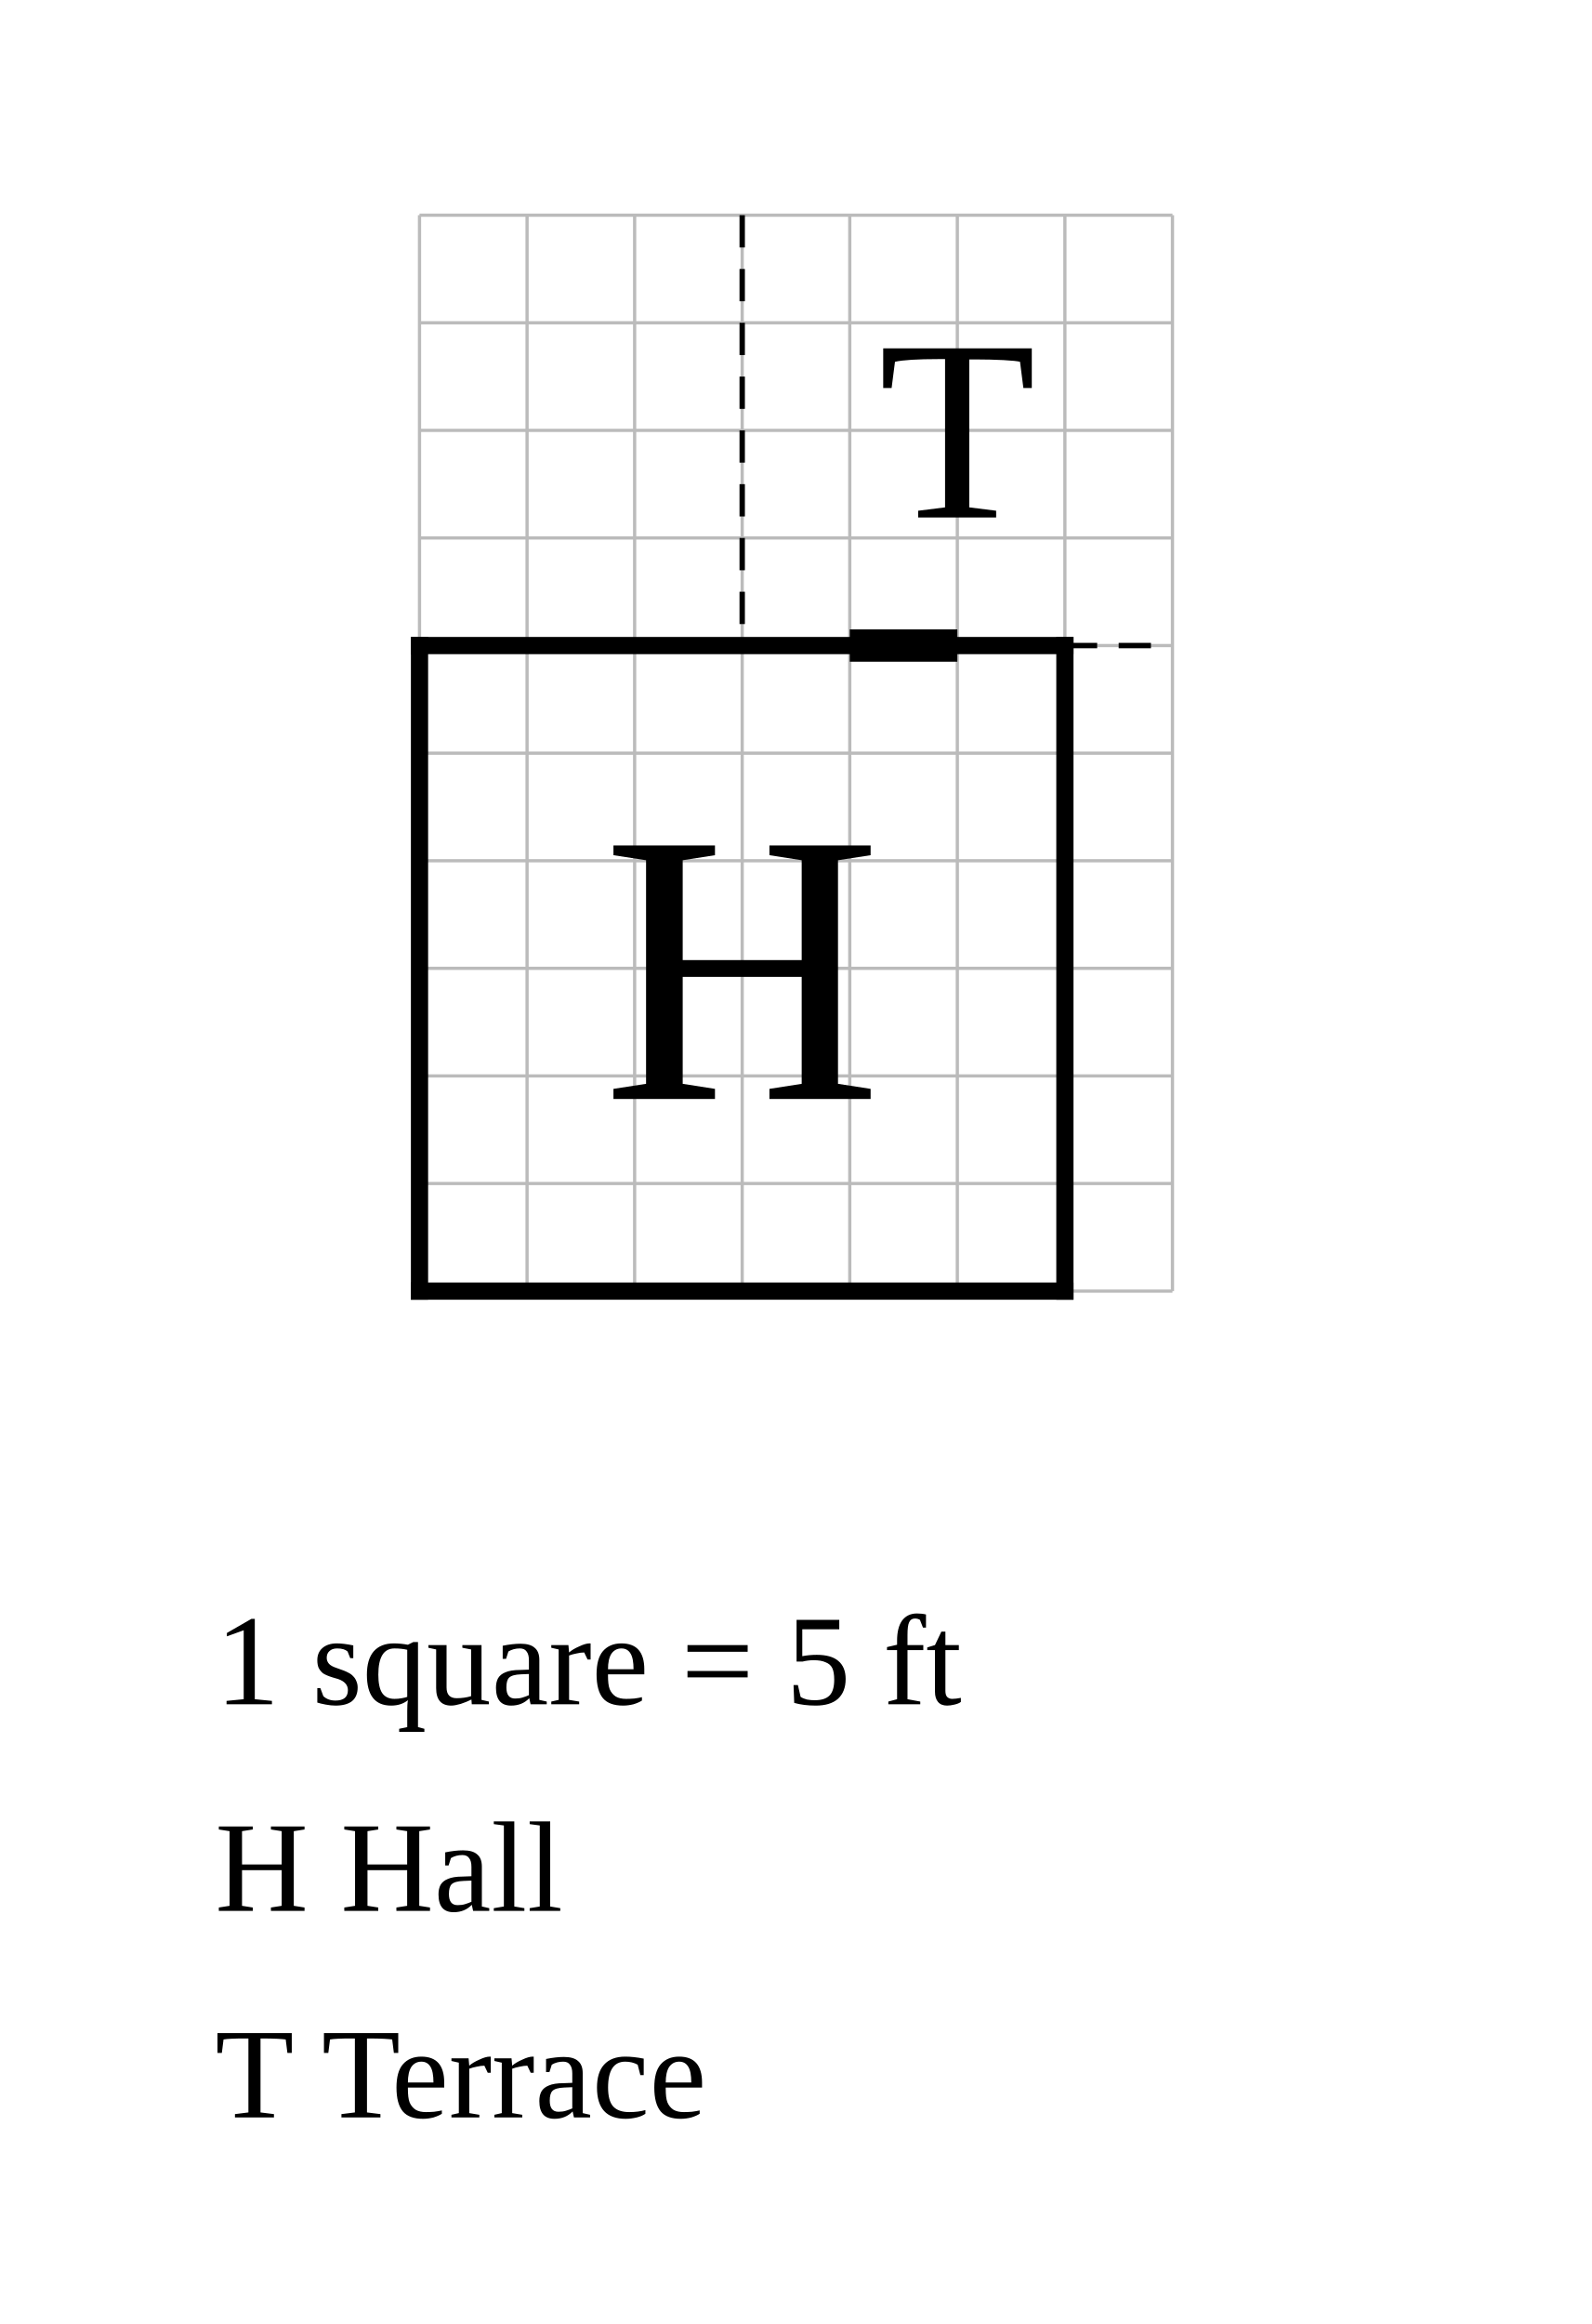
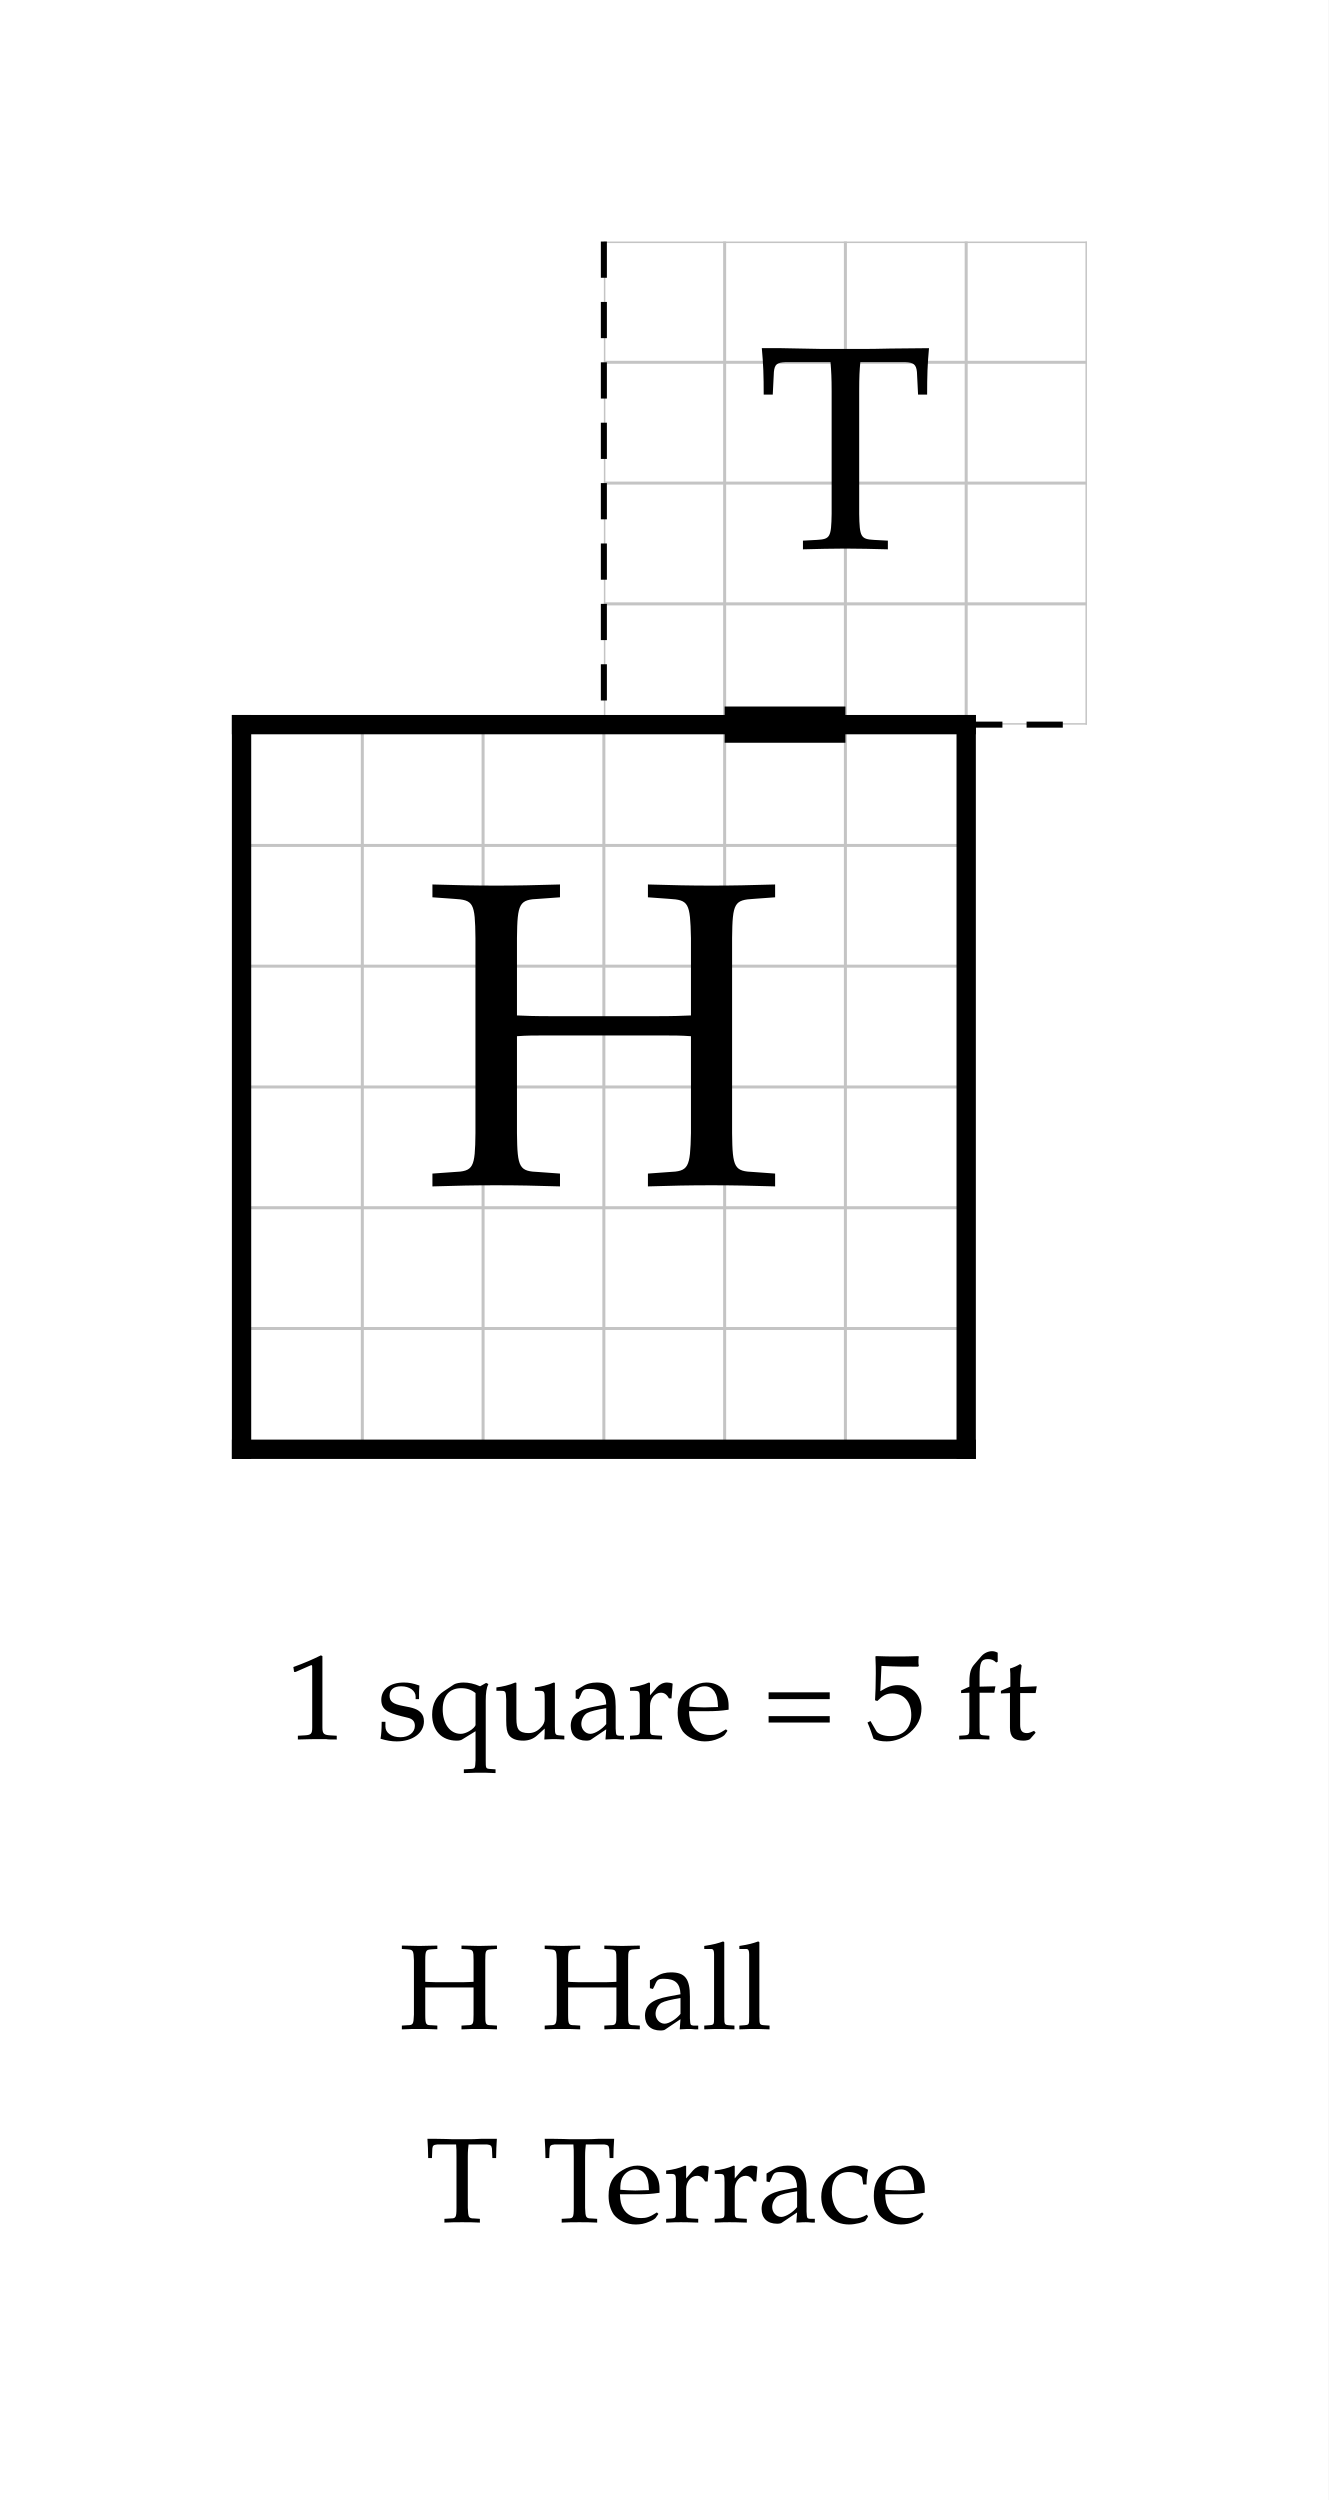
- <svg xmlns="http://www.w3.org/2000/svg" width="740" height="1080" viewBox="-19.5 -30 74 108">
-   <rect x="-19.5" y="-30" width="74" height="108" fill="white" />
-   <g stroke="#bbb" stroke-width="0.15">
+ <svg xmlns="http://www.w3.org/2000/svg" width="550" height="1035" viewBox="-10 -30 55 103.5" font-family="Palatino, Georgia, Times New Roman, serif" font-weight="400" fill="black">
+   <rect x="-10" y="-30" width="55" height="103.5" fill="white" />
+   <defs>
+     <clipPath id="plan-grid">
+       <path d="M0 0h30v30h-30z M15 -20h20v20h-20z" />
+     </clipPath>
+   </defs>
+   <g class="grid" clip-path="url(#plan-grid)" stroke="#c4c4c4" stroke-width="0.125">
    <line x1="0" y1="-20" x2="0" y2="30" />
    <line x1="5" y1="-20" x2="5" y2="30" />
    <line x1="10" y1="-20" x2="10" y2="30" />
    <line x1="15" y1="-20" x2="15" y2="30" />
    <line x1="20" y1="-20" x2="20" y2="30" />
    <line x1="25" y1="-20" x2="25" y2="30" />
    <line x1="30" y1="-20" x2="30" y2="30" />
    <line x1="35" y1="-20" x2="35" y2="30" />
    <line x1="0" y1="-20" x2="35" y2="-20" />
    <line x1="0" y1="-15" x2="35" y2="-15" />
    <line x1="0" y1="-10" x2="35" y2="-10" />
    <line x1="0" y1="-5" x2="35" y2="-5" />
    <line x1="0" y1="0" x2="35" y2="0" />
    <line x1="0" y1="5" x2="35" y2="5" />
    <line x1="0" y1="10" x2="35" y2="10" />
    <line x1="0" y1="15" x2="35" y2="15" />
    <line x1="0" y1="20" x2="35" y2="20" />
    <line x1="0" y1="25" x2="35" y2="25" />
    <line x1="0" y1="30" x2="35" y2="30" />
  </g>
  <line class="wall exterior" x1="0" y1="0" x2="0" y2="30" stroke="black" stroke-width="0.8" stroke-linecap="square" />
  <line class="wall exterior" x1="0" y1="0" x2="30" y2="0" stroke="black" stroke-width="0.8" stroke-linecap="square" />
  <line class="wall exterior" x1="0" y1="30" x2="30" y2="30" stroke="black" stroke-width="0.8" stroke-linecap="square" />
  <line class="wall exterior" x1="30" y1="0" x2="30" y2="30" stroke="black" stroke-width="0.8" stroke-linecap="square" />
  <text data-room="hall" x="15" y="15" text-anchor="middle" dominant-baseline="central" font-size="18">H</text>
  <text data-room="terrace" x="25" y="-10" text-anchor="middle" dominant-baseline="central" font-size="12">T</text>
  <line class="divider" x1="15" y1="-20" x2="15" y2="0" stroke="black" stroke-width="0.25" stroke-dasharray="1.5 1" />
  <line class="divider" x1="30" y1="0" x2="35" y2="0" stroke="black" stroke-width="0.25" stroke-dasharray="1.5 1" />
  <line class="door" x1="20" y1="0" x2="25" y2="0" stroke="black" stroke-width="1.5" />
-   <text class="scale" x="-9.5" y="49.2" font-size="6">1 square = 5 ft</text>
-   <text class="key" x="-9.5" y="58.8" font-size="6">H  Hall</text>
-   <text class="key" x="-9.5" y="68.4" font-size="6">T  Terrace</text>
+   <g class="scale" font-size="5">
+     <text x="1.848" y="42">1 square = 5 ft</text>
+   </g>
+   <g class="key" font-size="5">
+     <text x="6.527" y="54">H</text>
+     <text x="12.441" y="54">Hall</text>
+   </g>
+   <g class="key" font-size="5">
+     <text x="7.6" y="62">T</text>
+     <text x="12.456" y="62">Terrace</text>
+   </g>
</svg>
